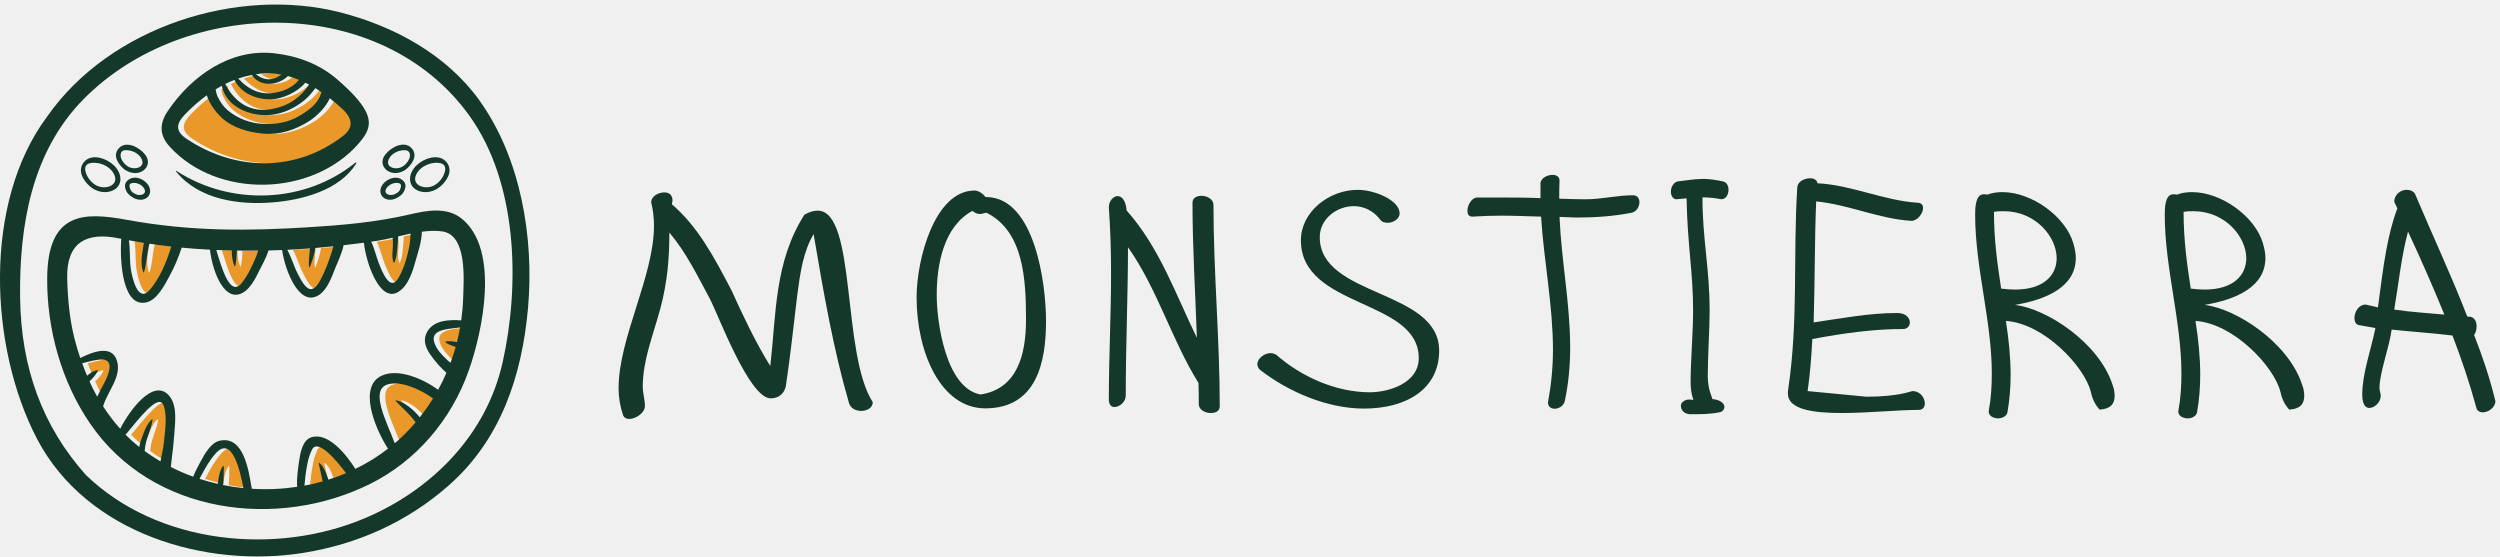
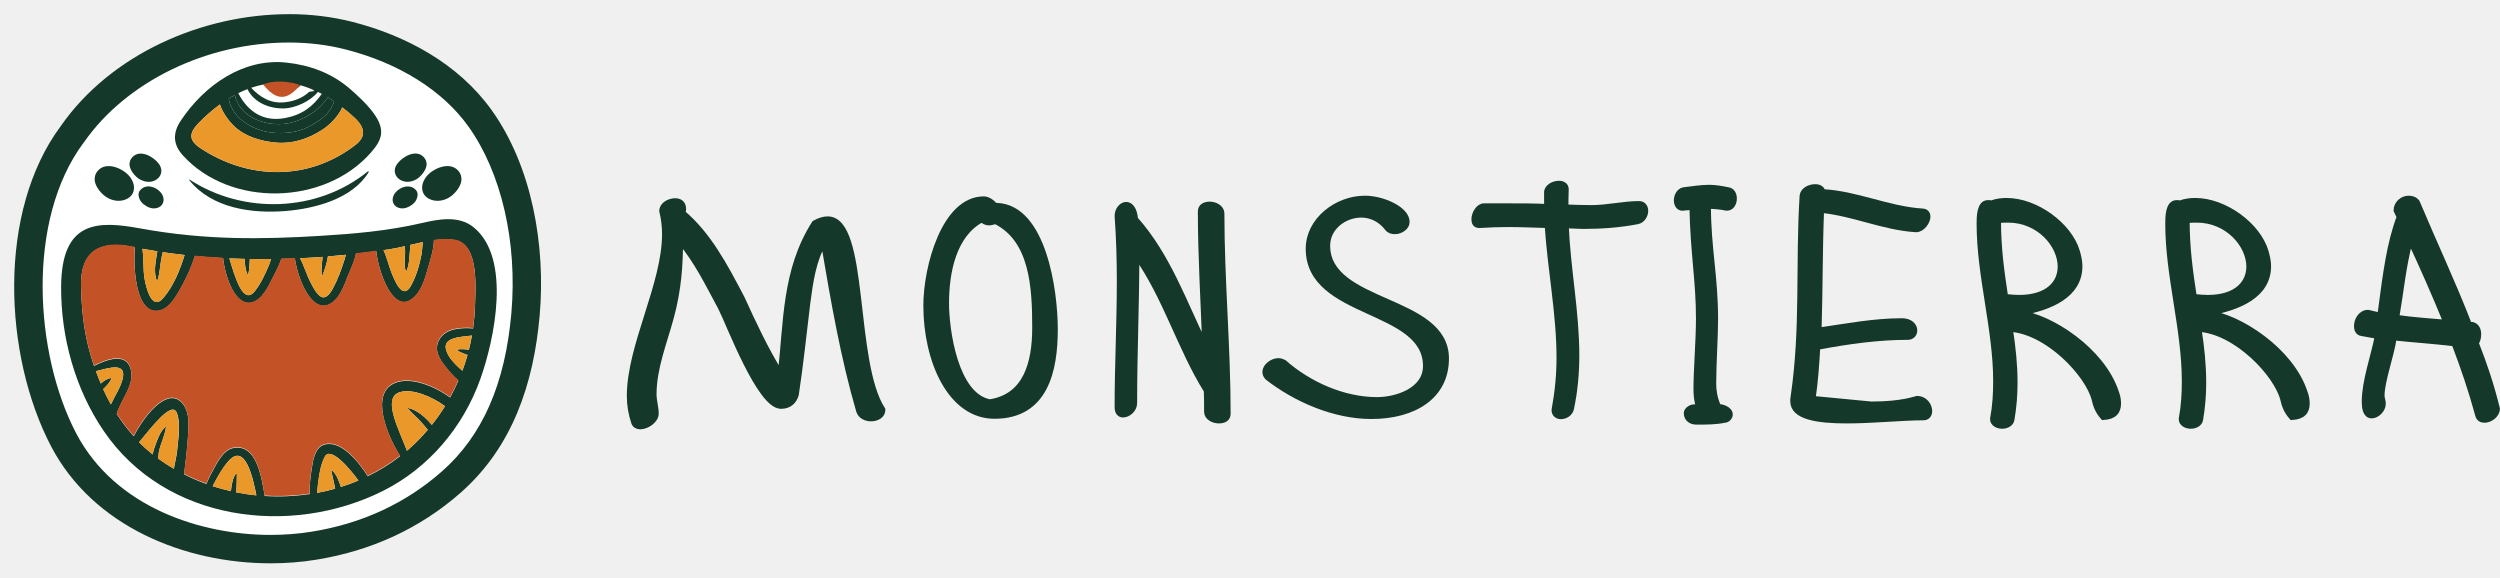
- <svg xmlns="http://www.w3.org/2000/svg" id="Layer_1" data-name="Layer 1" viewBox="0 0 438.66 97.64">
+ <svg xmlns="http://www.w3.org/2000/svg" id="Layer_2" data-name="Layer 2" viewBox="0 0 440.87 101.84">
  <defs>
    <style>
-       .cls-1 {
-         fill: #143829;
+       .cls-1, .cls-2, .cls-3, .cls-4 {
+         stroke-width: 0px;
      }

-       .cls-1, .cls-2 {
-         stroke-width: 0px;
+       .cls-1, .cls-5 {
+         fill: #143829;
      }

      .cls-2 {
        fill: #ea982a;
      }
+ 
+       .cls-3 {
+         fill: #fff;
+       }
+ 
+       .cls-4 {
+         fill: #c45227;
+       }
+ 
+       .cls-5 {
+         stroke: #143829;
+         stroke-miterlimit: 10;
+       }
    </style>
  </defs>
-   <g>
+   <g id="Layer_1-2" data-name="Layer 1">
    <g>
-       <path class="cls-2" d="m51.51,13.34c.66.18,1.3.41,1.93.67-.15.17-.29.35-.45.51-1.16,1.11-2.76,1.66-4.3,1.82-2.45.26-4.34-.89-5.9-2.56.78-.27,1.58-.47,2.41-.63,1.35,2.15,4.58,1.92,6.31.2Z" />
-       <path class="cls-2" d="m48.69,17.42c1.84-.08,4.45-1.18,5.88-2.91.23.11.46.22.68.34-1.54,2.2-3.42,3.68-6.44,4.26-3.9.75-6.63-1.16-8.29-4.38.53-.26,1.07-.5,1.62-.71,1.17,2.4,3.94,3.5,6.54,3.39Z" />
-       <path class="cls-2" d="m48.48,20.16c2.18-.21,4.19-1.16,5.89-2.54.52-.42,1.33-1.25,1.95-2.16.32.2.69.44,1.09.71-.13.39-.27.77-.47,1.14-.76,1.36-2.19,2.3-3.46,3.05-1.94,1.14-4.07,1.49-6.27,1.39-2.26-.1-4.55-.95-6.3-2.44-.74-.63-1.27-1.44-1.7-2.31-.21-.43-.3-.87-.38-1.32.36-.22.72-.43,1.08-.63.8,3.75,5.02,5.44,8.58,5.1Z" />
-       <path class="cls-2" d="m50.38,13.08c-.36.26-.75.49-1.21.65-1.26.44-2.32,0-3.29-.7.29-.04.57-.11.86-.13,1.23-.12,2.45-.05,3.64.18Z" />
-       <path class="cls-2" d="m33.48,20.05c1.19-1.23,2.46-2.35,3.81-3.34.48,1.49,1.61,2.97,2.46,3.79,1.99,1.92,4.81,2.7,7.45,2.94,2.93.26,5.7-.67,8.16-2.27,1.18-.77,2.8-2.3,3.51-3.94.74.57,1.49,1.2,2.19,1.85,2.07,1.94,1.81,3.47.13,4.77-8.22,6.35-18.77,6.22-27.32.58-2.1-1.38-2.06-2.64-.39-4.38Z" />
-       <path class="cls-2" d="m69.88,41.72c.04.45.07.9.05,1.39-.03.95-.26,2.11.15,3.01.01.03.06.03.07,0,.49-.98.52-2.27.61-3.35.03-.36.08-.81.09-1.28.73-.17,1.46-.34,2.19-.5-.08.76-.09,1.55-.21,2.15-.38,1.94-.94,3.91-1.91,5.62-1.47,2.58-2.89-1.13-3.44-2.51-.46-1.15-.77-2.63-1.36-3.84.36-.05.71-.1,1.07-.15.86-.13,1.76-.33,2.68-.54Z" />
-       <path class="cls-2" d="m55.38,43.59c-.08,1.09-.28,2.18-.15,3.27,0,.08.1.09.13.02.38-.99.79-2.18.96-3.36,1.06-.09,2.12-.18,3.17-.29-.09.33-.18.66-.28.97-.56,1.72-1.17,3.43-2.04,5.01-.32.58-.86,1.48-1.59,1.53-1.01.07-1.97-1.98-2.35-2.7-.67-1.28-1.11-2.88-1.83-4.2,1.33-.06,2.66-.14,3.99-.24Z" />
-       <path class="cls-2" d="m46.29,43.99c-.13.39-.25.78-.38,1.09-.66,1.57-1.41,3.2-2.46,4.54-2.09,2.68-3.55-2.6-4.51-5.75.91.04,1.81.07,2.72.09,0,.96.1,1.92.5,2.79.02.05.09.03.1-.01.22-.91.24-1.84.29-2.77,1.25.02,2.49.02,3.74,0Z" />
-       <path class="cls-2" d="m26.15,47.78c.02.05.09.06.1,0,.45-1.36.48-2.89.78-4.3.05-.24.11-.47.17-.71,1.28.19,2.56.35,3.85.5-.84,2.71-2,5.53-3.77,7.59-2.07,2.42-3.09-2.06-3.33-3.62-.23-1.47-.09-3.4-.35-5.07.88.16,1.76.31,2.64.45-.07.4-.13.79-.19,1.16-.22,1.28-.39,2.78.09,4.01Z" />
-       <path class="cls-2" d="m16.69,66.93s.06-.06.09-.09c.52-.49,1.06-1.1,1.36-1.76.02-.04,0-.11-.06-.11-.63.07-1.23.46-1.7.87-.04.03-.08.06-.11.1-.31-.72-.59-1.45-.86-2.19,2.34-.58,5.46-1.63,4.7,1.4-.38,1.55-1.4,2.97-2.06,4.47-.49-.87-.94-1.77-1.36-2.69Z" />
-       <path class="cls-2" d="m23.02,76.28c2.16-2.58,5.78-7.41,6.65-5.16.74,1.91.21,4.77.04,6.75-.07.8-.38,1.97-.57,3.1-.95-.56-1.88-1.16-2.78-1.82.05-.4.08-.79.13-1.07.28-1.51,1.07-2.92,1.26-4.43,0-.07-.08-.09-.13-.05-1.01.9-1.49,2.53-1.95,3.8-.12.33-.19.68-.25,1.04-.09-.07-.19-.14-.28-.22-.75-.61-1.46-1.26-2.14-1.94Z" />
-       <path class="cls-2" d="m40.08,81.83c-.55.78-.74,1.85-.84,2.79-.01.09-.03.19-.05.29-1.08-.25-2.14-.53-3.19-.87.05-.12.11-.24.16-.34.77-1.46,1.55-2.88,2.64-4.11,2.93-3.29,4.31,3.09,4.9,6.07-1.2-.12-2.39-.3-3.57-.54.1-1.08.12-2.19.12-3.24,0-.1-.12-.12-.17-.05Z" />
-       <path class="cls-2" d="m58.37,83.51c-.28-.82-.69-1.72-1.35-2.27-.06-.05-.14,0-.12.07.19.92.44,1.82.61,2.75.02.13.05.27.08.41-1.05.3-2.12.55-3.19.74.08-.61.11-1.24.18-1.77.21-1.54.45-3.24,1.19-4.62,1.02-1.88,4.39,2.1,5.92,4.21-1.01.43-2.04.81-3.09,1.13-.07-.24-.16-.47-.23-.67Z" />
-       <path class="cls-2" d="m81.17,59.99c-.66-.13-1.4-.13-1.94-.07-.1.01-.14.14-.05.2.38.26.83.43,1.25.59.16.06.33.12.5.19-.26.94-.57,1.86-.9,2.77-.21-.17-.42-.34-.6-.52-.9-.85-1.86-1.82-2.25-3.05-.72-2.27,2.28-2.36,4.53-2.63-.15.85-.33,1.69-.54,2.52Z" />
-       <path class="cls-2" d="m70.51,77.57c-.08.07-.17.14-.26.21-1.34-3.64-4.43-9.28-1.3-10.3,2.29-.75,5.87.86,8.02,2.45-.71,1.14-1.49,2.25-2.33,3.3-1.1-1.36-2.62-2.64-4.14-2.98-.07-.02-.11.06-.06.11.66.77,1.47,1.44,2.16,2.19.47.5.9,1.02,1.33,1.55-1.05,1.23-2.19,2.4-3.42,3.48Z" />
-     </g>
-     <g>
-       <path class="cls-1" d="m84.17,17.68c-5.85-8.16-15.12-13.12-24.48-15.51C41.77-2.41,19.27,4.66,8.24,20.5c-11.29,15.16-10.1,40.48-1.75,56.49,8.71,16.68,29.71,22.77,46.78,20.01,9.45-1.52,18.15-5.38,25.45-11.81,9.13-8.03,12.88-19.21,13.94-31.26,1.07-12.25-1.31-26.23-8.5-36.25Zm4.02,45.91c-2.88,12.88-12.59,22.43-24.13,27.32-15.73,6.67-36.45,4.6-49.02-7.6-7.58-8.52-11.33-18.71-11.51-30.94-.18-12.78,2.02-25.76,11.17-35.01C32.57-.69,66.92-1.23,82.39,20.34c8.44,11.77,8.87,29.55,5.8,43.26Z" />
-       <path class="cls-1" d="m62.91,25.2c1.86-2.13,2.73-3.91.41-7.03-1.29-1.73-3.08-3.31-4.15-4.24-3.18-2.75-7.07-4.15-11.14-4.59-7.61-.82-14.44,3.95-18.62,10.19-1.47,2.18-1.44,4.21.33,6.16,8.38,9.26,25.05,8.82,33.18-.5Zm-12.4-11.86c.66.18,1.3.41,1.93.67-.15.17-.29.35-.45.51-1.16,1.11-2.76,1.66-4.3,1.82-2.45.26-4.34-.89-5.9-2.56.78-.27,1.58-.47,2.41-.63,1.35,2.15,4.58,1.92,6.31.2Zm-2.82,4.08c1.84-.08,4.45-1.18,5.88-2.91.23.11.46.22.68.34-1.54,2.2-3.42,3.68-6.44,4.26-3.9.75-6.63-1.16-8.29-4.38.53-.26,1.07-.5,1.62-.71,1.17,2.4,3.94,3.5,6.54,3.39Zm-.21,2.74c2.18-.21,4.19-1.16,5.89-2.54.52-.42,1.33-1.25,1.95-2.16.32.2.69.44,1.09.71-.13.39-.27.77-.47,1.14-.76,1.36-2.19,2.3-3.46,3.05-1.94,1.14-4.07,1.49-6.27,1.39-2.26-.1-4.55-.95-6.3-2.44-.74-.63-1.27-1.44-1.7-2.31-.21-.43-.3-.87-.38-1.32.36-.22.72-.43,1.08-.63.8,3.75,5.02,5.44,8.58,5.1Zm1.9-7.07c-.36.26-.75.49-1.21.65-1.26.44-2.32,0-3.29-.7.29-.04.57-.11.86-.13,1.23-.12,2.45-.05,3.64.18Zm-16.91,6.97c1.19-1.23,2.46-2.35,3.81-3.34.48,1.49,1.61,2.97,2.46,3.79,1.99,1.92,4.81,2.7,7.45,2.94,2.93.26,5.7-.67,8.16-2.27,1.18-.77,2.8-2.3,3.51-3.94.74.57,1.49,1.2,2.19,1.85,2.07,1.94,1.81,3.47.13,4.77-8.22,6.35-18.77,6.22-27.32.58-2.1-1.38-2.06-2.64-.39-4.38Z" />
-       <path class="cls-1" d="m81.02,38.37c-2.66-2.15-6.24-1.42-9.25-.72-5.86,1.36-11.91,1.88-17.9,2.24-9.98.6-20.04.8-31.64-1.32-7.43-1.36-13.87-1.48-13.95,10.23-.06,9,2.5,18.14,7.51,25.49,10.91,16.02,32.94,18.68,49.15,10.62,8.07-4.01,14.24-11.22,17.3-19.87,2.42-6.83,5.53-21.21-1.23-26.68Zm-12.13,3.34c.04.45.07.9.05,1.39-.03.95-.26,2.11.15,3.01.01.03.06.03.07,0,.49-.98.52-2.27.61-3.35.03-.36.08-.81.09-1.28.73-.17,1.46-.34,2.19-.5-.08.76-.09,1.55-.21,2.15-.38,1.94-.93,3.91-1.91,5.62-1.47,2.58-2.89-1.13-3.44-2.51-.46-1.15-.77-2.63-1.36-3.84.36-.05.71-.1,1.07-.15.86-.13,1.76-.33,2.68-.54Zm-14.5,1.87c-.08,1.09-.28,2.18-.15,3.27,0,.08.1.09.13.02.38-.99.79-2.18.96-3.36,1.06-.09,2.12-.18,3.17-.29-.09.33-.18.66-.28.97-.56,1.72-1.17,3.43-2.04,5.01-.32.58-.86,1.48-1.59,1.53-1.01.07-1.97-1.98-2.35-2.7-.67-1.28-1.11-2.88-1.83-4.2,1.33-.06,2.66-.14,3.99-.24Zm-9.09.4c-.13.39-.25.78-.38,1.09-.66,1.57-1.41,3.2-2.46,4.54-2.09,2.68-3.55-2.6-4.51-5.75.91.04,1.81.07,2.72.09,0,.96.1,1.92.5,2.79.02.05.09.03.1-.01.22-.91.24-1.84.29-2.77,1.25.02,2.49.02,3.74,0Zm-20.14,3.79c.02.05.09.06.1,0,.45-1.36.48-2.89.78-4.3.05-.24.11-.47.17-.71,1.28.19,2.56.35,3.85.5-.84,2.71-2,5.53-3.77,7.59-2.07,2.42-3.09-2.06-3.33-3.62-.23-1.47-.09-3.4-.35-5.07.88.16,1.76.31,2.64.45-.07.4-.13.79-.19,1.16-.22,1.28-.39,2.78.09,4.01Zm-9.46,19.15s.06-.06.09-.09c.52-.49,1.06-1.1,1.36-1.76.02-.04,0-.11-.06-.11-.63.07-1.23.46-1.7.87-.04.03-.08.06-.11.1-.31-.72-.59-1.45-.86-2.19,2.34-.58,5.46-1.63,4.7,1.4-.38,1.55-1.4,2.97-2.06,4.47-.49-.87-.94-1.77-1.36-2.69Zm6.34,9.35c2.16-2.58,5.78-7.41,6.65-5.16.74,1.91.21,4.77.04,6.75-.07.8-.38,1.97-.57,3.1-.95-.56-1.88-1.16-2.78-1.82.05-.4.08-.79.13-1.07.28-1.51,1.07-2.92,1.26-4.43,0-.07-.08-.09-.13-.05-1.01.9-1.49,2.53-1.95,3.8-.12.33-.19.68-.25,1.04-.09-.07-.19-.14-.28-.22-.75-.61-1.46-1.26-2.14-1.94Zm17.06,5.55c-.55.78-.74,1.85-.84,2.79-.01.09-.03.19-.05.29-1.08-.25-2.14-.53-3.19-.87.05-.12.11-.24.16-.34.77-1.46,1.55-2.88,2.64-4.11,2.93-3.29,4.31,3.09,4.9,6.07-1.2-.12-2.39-.3-3.57-.54.1-1.08.12-2.19.12-3.24,0-.1-.12-.12-.17-.05Zm18.29,1.69c-.28-.82-.69-1.72-1.35-2.27-.06-.05-.14,0-.12.07.19.92.44,1.82.61,2.75.02.13.05.27.08.41-1.05.3-2.12.55-3.19.74.08-.61.11-1.24.18-1.77.21-1.54.45-3.24,1.19-4.62,1.02-1.88,4.39,2.1,5.92,4.21-1.01.43-2.04.81-3.09,1.13-.07-.24-.16-.47-.23-.67Zm4.97-1.22c-1.65-2.62-4.81-6.52-7.76-5.55-1.51.5-1.9,2.68-2.1,4.05-.19,1.32-.48,3.12-.36,4.63-2.63.39-5.3.51-7.96.34-.55-3.21-1.39-9.31-5.59-8.44-1.58.33-2.68,2.33-3.38,3.64-.36.68-.93,1.68-1.31,2.68-1.34-.48-2.65-1.05-3.92-1.7.04-.39.07-.78.11-1.1.22-1.58.38-3.17.5-4.76.16-2.19.59-5.37-1.24-6.98-2.65-2.33-6.5,2.71-8.26,6.13-1.11-1.23-2.1-2.54-3-3.93.76-2.64,3.3-5.2,2.43-8.01-.87-2.82-4.16-1.61-6.44-.47-.37-1.11-.72-2.23-1-3.37-.88-3.47-1.2-7.07-1.29-10.64-.14-6.29,3.38-8.15,9.05-6.99.14.03.29.05.44.08-.3,4.08.25,12.24,4.49,11.13,1.81-.47,3.08-2.95,3.91-4.47.87-1.59,1.63-3.34,2.2-5.11,1.65.16,3.3.28,4.96.36.36,3.31,2.17,8.62,5.1,7.83,1.78-.48,2.84-2.7,3.6-4.24.38-.77,1.19-2.19,1.57-3.45.8-.02,1.59-.04,2.39-.08.47,3.39,2.94,10.08,6.4,7.93,1.52-.94,2.3-3.15,2.92-4.75.38-.97,1.2-2.62,1.46-4.02,1.2-.14,2.39-.28,3.57-.44.37,3.54,2.79,10.56,6,8.65,1.89-1.13,2.62-3.84,3.18-5.85.28-.99.99-3.12.99-4.73,1.28-.17,2.52-.23,3.69-.04,4.29.73,3.65,8.48,3.56,11.61-.04,1.35-.16,2.68-.34,3.99-1.11-.12-2.31-.04-3.19.13-1.49.3-2.77,1.19-3.13,2.78-.3,1.36.56,2.67,1.32,3.67.6.79,1.49,1.83,2.41,2.61-.44,1.02-.93,2.01-1.46,2.98-2.72-1.98-7.06-3.8-9.91-2.47-4.12,1.92-1.27,9.12,1.11,12.81-1.78,1.38-3.7,2.56-5.72,3.54Zm17.83-22.31c-.66-.13-1.4-.13-1.94-.07-.1.01-.14.14-.05.2.38.26.83.43,1.25.59.16.06.33.12.5.19-.26.94-.57,1.86-.9,2.77-.21-.17-.42-.34-.6-.52-.91-.85-1.86-1.82-2.25-3.05-.72-2.27,2.28-2.36,4.53-2.63-.15.85-.33,1.69-.54,2.52Zm-10.67,17.58c-.08.07-.17.14-.26.21-1.34-3.64-4.43-9.28-1.3-10.3,2.29-.75,5.87.86,8.02,2.45-.71,1.14-1.49,2.25-2.33,3.3-1.1-1.36-2.62-2.64-4.14-2.98-.07-.02-.11.06-.06.11.66.77,1.47,1.44,2.16,2.19.47.5.9,1.02,1.33,1.55-1.05,1.23-2.19,2.4-3.42,3.48Z" />
-       <path class="cls-1" d="m62.35,28.54c-8.9,7.23-21.96,7.6-31.4,1.44-.06-.04-.11.04-.07.09,4.01,5.01,11.12,5.92,17,5.44,5.04-.41,11.72-2.08,14.63-6.84.07-.11-.08-.2-.16-.13Z" />
-       <path class="cls-1" d="m74.16,33.68c.75.12,1.56-.04,2.29-.41,1.19-.61,2.27-2,2.41-3.08.08-.61-.08-1.25-.56-1.8-1.49-1.69-4.47-.41-5.61,1.06-1.39,1.78-.81,3.87,1.47,4.23Zm-.92-3.43c.77-1.17,2.32-1.77,3.63-1.68,1.21.09,1.4.79,1.17,1.61-.28,1-1.03,1.95-1.96,2.4-1.69.81-4.24-.2-2.84-2.33Z" />
-       <path class="cls-1" d="m68.41,35.05c.41.01.87-.12,1.28-.35.84-.47,1.26-.98,1.43-1.79.08-.38.01-.77-.27-1.09-1.01-1.15-2.8-.61-3.65.48-.96,1.23-.34,2.71,1.22,2.75Zm-.57-2.06c.44-.66,1.44-1.06,2.18-.84.32.1.38.34.32.63-.13.63-.33.95-1.09,1.3-.82.38-2.11-.04-1.41-1.09Z" />
-       <path class="cls-1" d="m69.31,30.37c.53,0,1.1-.15,1.6-.44.81-.46,1.78-1.66,1.82-2.58.02-.46-.12-.92-.48-1.32-1.35-1.49-3.72-.14-4.67,1.12-1.17,1.55.04,3.18,1.73,3.21Zm-.95-2.7c.57-.89,1.73-1.36,2.72-1.31,1.08.05.89,1.15.72,1.53-.26.59-.74,1.14-1.32,1.42-1.23.6-3.12-.06-2.11-1.64Z" />
-       <path class="cls-1" d="m16.62,33.27c.72.37,1.54.53,2.29.41,2.28-.36,2.87-2.45,1.47-4.23-1.15-1.46-4.12-2.75-5.61-1.06-.48.55-.64,1.18-.56,1.8.14,1.08,1.22,2.47,2.41,3.08Zm-.42-4.7c1.32-.1,2.86.51,3.63,1.68,1.4,2.13-1.15,3.15-2.84,2.33-.93-.45-1.68-1.4-1.96-2.4-.23-.81-.05-1.52,1.17-1.61Z" />
-       <path class="cls-1" d="m22.23,31.82c-.29.33-.35.72-.27,1.09.17.81.59,1.31,1.43,1.79.41.23.87.36,1.28.35,1.56-.04,2.17-1.51,1.22-2.75-.85-1.09-2.64-1.64-3.65-.48Zm1.6,2.26c-.76-.35-.96-.67-1.09-1.3-.06-.29,0-.54.32-.63.74-.22,1.74.17,2.18.84.7,1.06-.59,1.47-1.41,1.09Z" />
-       <path class="cls-1" d="m22.16,29.93c.5.29,1.07.44,1.6.44,1.69-.03,2.9-1.66,1.73-3.21-.95-1.26-3.32-2.61-4.67-1.12-.36.39-.5.86-.48,1.32.04.92,1,2.12,1.82,2.58Zm-.16-3.58c.99-.04,2.15.42,2.72,1.31,1.01,1.58-.89,2.25-2.11,1.64-.58-.29-1.06-.84-1.32-1.42-.17-.39-.36-1.49.72-1.53Z" />
+       <g>
+         <g>
+           <path class="cls-3" d="m47.71,96.84c-12.77,0-29.06-5.07-36.49-19.31-7.81-14.96-9.37-39.19,1.54-53.84C20.68,12.31,35.64,5,50.92,5c3.7,0,7.29.44,10.65,1.3,9.98,2.56,18.18,7.72,23.07,14.54,6.17,8.61,9.18,21.53,8.04,34.57-1.15,13.18-5.43,22.86-13.1,29.6-6.75,5.94-14.9,9.72-24.2,11.22-2.49.4-5.07.6-7.68.6h0Z" />
+           <path class="cls-1" d="m50.92,7.5c3.49,0,6.87.41,10.03,1.22,9.41,2.41,17.11,7.23,21.65,13.58,5.83,8.14,8.67,20.44,7.58,32.9-1.09,12.5-5.1,21.65-12.26,27.94-6.39,5.63-14.11,9.2-22.95,10.62-2.36.38-4.81.57-7.28.57-12.04,0-27.36-4.72-34.28-17.96-7.29-13.97-8.86-37.51,1.32-51.19l.05-.06.05-.06C22.27,14.39,36.43,7.5,50.92,7.5m0-5c-15.26,0-31.37,7.06-40.18,19.7C-.55,37.36.64,62.68,9,78.69c7.38,14.12,23.56,20.65,38.71,20.65,2.75,0,5.46-.21,8.07-.64,9.45-1.52,18.15-5.38,25.45-11.81,9.13-8.03,12.88-19.21,13.94-31.26,1.07-12.25-1.31-26.23-8.5-36.25-5.85-8.16-15.12-13.12-24.48-15.51-3.62-.93-7.42-1.38-11.27-1.38h0Z" />
+         </g>
+         <path class="cls-1" d="m65.41,26.9c1.86-2.13,2.73-3.91.41-7.03-1.29-1.73-3.08-3.31-4.15-4.24-3.18-2.75-7.07-4.15-11.14-4.59-7.61-.82-14.44,3.95-18.62,10.19-1.47,2.18-1.44,4.21.33,6.16,8.38,9.26,25.05,8.82,33.18-.5Zm-12.4-11.86c.66.18,1.3.41,1.93.67,1.13.5-.29.35-.45.51-1.16,1.11-2.76,1.66-4.3,1.82-2.45.26-4.34-.89-5.9-2.56.78-.27,1.58-.47,2.41-.63,1.35,2.15,4.58,1.92,6.31.2Zm-2.82,4.08c1.84-.08,4.45-1.18,5.88-2.91.23.11.46.22.68.34-1.54,2.2-3.42,3.68-6.44,4.26-3.9.75-6.63-1.16-8.29-4.38.53-.26,1.07-.5,1.62-.71,1.17,2.4,3.94,3.5,6.54,3.39Zm-.21,2.74c2.18-.21,4.19-1.16,5.89-2.54.52-.42,1.33-1.25,1.95-2.16.32.2.69.44,1.09.71-.13.39-.27.77-.47,1.14-.76,1.36-2.19,2.3-3.46,3.05-1.94,1.14-4.07,1.49-6.27,1.39-2.26-.1-4.55-.95-6.3-2.44-.74-.63-1.27-1.44-1.7-2.31-.21-.43-.3-.87-.38-1.32.36-.22.72-.43,1.08-.63.8,3.75,5.02,5.44,8.58,5.1Zm1.9-7.07c-.36.26-.75.49-1.21.65-1.26.44-2.32,0-3.29-.7.29-.04.57-.11.86-.13,1.23-.12,2.45-.05,3.64.18Zm-16.91,6.97c1.19-1.23,2.46-2.35,3.81-3.34.48,1.49,1.61,2.97,2.46,3.79,1.99,1.92,4.81,2.7,7.45,2.94,2.93.26,5.7-.67,8.16-2.27,1.18-.77,2.8-2.3,3.51-3.94.74.57,1.49,1.2,2.19,1.85,2.07,1.94,1.81,3.47.13,4.77-8.22,6.35-18.77,6.22-27.32.58-2.1-1.38-2.06-2.64-.39-4.38Z" />
+         <path class="cls-1" d="m83.52,40.08c-2.66-2.15-6.24-1.42-9.25-.72-5.86,1.36-11.91,1.88-17.9,2.24-9.98.6-20.04.8-31.64-1.32-7.43-1.36-13.87-1.48-13.95,10.23-.06,9,2.5,18.14,7.51,25.49,10.91,16.02,32.94,18.68,49.15,10.62,8.07-4.01,14.24-11.22,17.3-19.87,2.42-6.83,5.53-21.21-1.23-26.68Zm-12.13,3.34c.04.45.07.9.05,1.39-.03.95-.26,2.11.15,3.01.01.03.06.03.07,0,.49-.98.52-2.27.61-3.35.03-.36.08-.81.09-1.28.73-.17,1.46-.34,2.19-.5-.08.76-.09,1.55-.21,2.15-.38,1.94-.93,3.91-1.91,5.62-1.47,2.58-2.89-1.13-3.44-2.51-.46-1.15-.77-2.63-1.36-3.84.36-.05.71-.1,1.07-.15.86-.13,1.76-.33,2.68-.54Zm-14.5,1.87c-.08,1.09-.28,2.18-.15,3.27,0,.08.1.09.13.02.38-.99.79-2.18.96-3.36,1.06-.09,2.12-.18,3.17-.29-.09.33-.18.66-.28.97-.56,1.72-1.17,3.43-2.04,5.01-.32.58-.86,1.48-1.59,1.53-1.01.07-1.97-1.98-2.35-2.7-.67-1.28-1.11-2.88-1.83-4.2,1.33-.06,2.66-.14,3.99-.24Zm-9.09.4c-.13.39-.25.78-.38,1.09-.66,1.57-1.41,3.2-2.46,4.54-2.09,2.68-3.55-2.6-4.51-5.75.91.04,1.81.07,2.72.09,0,.96.1,1.92.5,2.79.02.05.09.03.1-.01.22-.91.24-1.84.29-2.77,1.25.02,2.49.02,3.74,0Zm-20.14,3.79c.02.05.09.06.1,0,.45-1.36.48-2.89.78-4.3.05-.24.11-.47.17-.71,1.28.19,2.56.35,3.85.5-.84,2.71-2,5.53-3.77,7.59-2.07,2.42-3.09-2.06-3.33-3.62-.23-1.47-.09-3.4-.35-5.07.88.16,1.76.31,2.64.45-.07.4-.13.79-.19,1.16-.22,1.28-.39,2.78.09,4.01Zm-9.46,19.15s.06-.06.09-.09c.52-.49,1.06-1.1,1.36-1.76.02-.04,0-.11-.06-.11-.63.07-1.23.46-1.7.87-.04.03-.08.06-.11.1-.31-.72-.59-1.45-.86-2.19,2.34-.58,5.46-1.63,4.7,1.4-.38,1.55-1.4,2.97-2.06,4.47-.49-.87-.94-1.77-1.36-2.69Zm6.34,9.35c2.16-2.58,5.78-7.41,6.65-5.16.74,1.91.21,4.77.04,6.75-.07.8-.38,1.97-.57,3.1-.95-.56-1.88-1.16-2.78-1.82.05-.4.08-.79.13-1.07.28-1.51,1.07-2.92,1.26-4.43,0-.07-.08-.09-.13-.05-1.01.9-1.49,2.53-1.95,3.8-.12.33-.19.68-.25,1.04-.09-.07-.19-.14-.28-.22-.75-.61-1.46-1.26-2.14-1.94Zm17.06,5.55c-.55.78-.74,1.85-.84,2.79-.01.09-.03.19-.05.29-1.08-.25-2.14-.53-3.19-.87.05-.12.11-.24.16-.34.77-1.46,1.55-2.88,2.64-4.11,2.93-3.29,4.31,3.09,4.9,6.07-1.2-.12-2.39-.3-3.57-.54.1-1.08.12-2.19.12-3.24,0-.1-.12-.12-.17-.05Zm18.29,1.69c-.28-.82-.69-1.72-1.35-2.27-.06-.05-.14,0-.12.07.19.92.44,1.82.61,2.75.02.13.05.27.08.41-1.05.3-2.12.55-3.19.74.08-.61.11-1.24.18-1.77.21-1.54.45-3.24,1.19-4.62,1.02-1.88,4.39,2.1,5.92,4.21-1.01.43-2.04.81-3.09,1.13-.07-.24-.16-.47-.23-.67Zm4.97-1.22c-1.65-2.62-4.81-6.52-7.76-5.55-1.51.5-1.9,2.68-2.1,4.05-.19,1.32-.48,3.12-.36,4.63-2.63.39-5.3.51-7.96.34-.55-3.21-1.39-9.31-5.59-8.44-1.58.33-2.68,2.33-3.38,3.64-.36.68-.93,1.68-1.31,2.68-1.34-.48-2.65-1.05-3.92-1.7.04-.39.07-.78.11-1.1.22-1.58.38-3.17.5-4.76.16-2.19.59-5.37-1.24-6.98-2.65-2.33-6.5,2.71-8.26,6.13-1.11-1.23-2.1-2.54-3-3.93.76-2.64,3.3-5.2,2.43-8.01-.87-2.82-4.16-1.61-6.44-.47-.37-1.11-.72-2.23-1-3.37-.88-3.47-1.2-7.07-1.29-10.64-.14-6.29,3.38-8.15,9.05-6.99.14.03.29.05.44.08-.3,4.08.25,12.24,4.49,11.13,1.81-.47,3.08-2.95,3.91-4.47.87-1.59,1.63-3.34,2.2-5.11,1.65.16,3.3.28,4.96.36.36,3.31,2.17,8.62,5.1,7.83,1.78-.48,2.84-2.7,3.6-4.24.38-.77,1.19-2.19,1.57-3.45.8-.02,1.59-.04,2.39-.08.47,3.39,2.94,10.08,6.4,7.93,1.52-.94,2.3-3.15,2.92-4.75.38-.97,1.2-2.62,1.46-4.02,1.2-.14,2.39-.28,3.57-.44.37,3.54,2.79,10.56,6,8.65,1.89-1.13,2.62-3.84,3.18-5.85.28-.99.99-3.12.99-4.73,1.28-.17,2.52-.23,3.69-.04,4.29.73,3.65,8.48,3.56,11.61-.04,1.35-.16,2.68-.34,3.99-1.11-.12-2.31-.04-3.19.13-1.49.3-2.77,1.19-3.13,2.78-.3,1.36.56,2.67,1.32,3.67.6.79,1.49,1.83,2.41,2.61-.44,1.02-.93,2.01-1.46,2.98-2.72-1.98-7.06-3.8-9.91-2.47-4.12,1.92-1.27,9.12,1.11,12.81-1.78,1.38-3.7,2.56-5.72,3.54Zm17.83-22.31c-.66-.13-1.4-.13-1.94-.07-.1.01-.14.14-.05.2.38.26.83.43,1.25.59.16.06.33.12.5.19-.26.94-.57,1.86-.9,2.77-.21-.17-.42-.34-.6-.52-.91-.85-1.86-1.82-2.25-3.05-.72-2.27,2.28-2.36,4.53-2.63-.15.85-.33,1.69-.54,2.52Zm-10.67,17.58c-.08.07-.17.14-.26.21-1.34-3.64-4.43-9.28-1.3-10.3,2.29-.75,5.87.86,8.02,2.45-.71,1.14-1.49,2.25-2.33,3.3-1.1-1.36-2.62-2.64-4.14-2.98-.07-.02-.11.06-.06.11.66.77,1.47,1.44,2.16,2.19.47.5.9,1.02,1.33,1.55-1.05,1.23-2.19,2.4-3.42,3.48Z" />
+         <g>
+           <g>
+             <path class="cls-1" d="m49.98,21.86c2.18-.21,4.19-1.16,5.89-2.54.52-.42,1.33-1.25,1.95-2.16.32.2.69.44,1.09.71-.13.39-.27.77-.47,1.14-.76,1.36-2.19,2.3-3.46,3.05-1.94,1.14-4.07,1.49-6.27,1.39-2.26-.1-4.55-.95-6.3-2.44-.74-.63-1.27-1.44-1.7-2.31-.21-.43-.3-.87-.38-1.32.36-.22.72-.43,1.08-.63.8,3.75,5.02,5.44,8.58,5.1Z" />
+             <path class="cls-2" d="m34.98,21.75c1.19-1.23,2.46-2.35,3.81-3.34.48,1.49,1.61,2.97,2.46,3.79,1.99,1.92,4.81,2.7,7.45,2.94,2.93.26,5.7-.67,8.16-2.27,1.18-.77,2.8-2.3,3.51-3.94.74.57,1.49,1.2,2.19,1.85,2.07,1.94,1.81,3.47.13,4.77-8.22,6.35-18.77,6.22-27.32.58-2.1-1.38-2.06-2.64-.39-4.38Z" />
+             <path class="cls-2" d="m71.38,43.42c.04.45.07.9.05,1.39-.03.95-.26,2.11.15,3.01.01.03.06.03.07,0,.49-.98.52-2.27.61-3.35.03-.36.08-.81.09-1.28.73-.17,1.46-.34,2.19-.5-.08.76-.09,1.55-.21,2.15-.38,1.94-.94,3.91-1.91,5.62-1.47,2.58-2.89-1.13-3.44-2.51-.46-1.15-.77-2.63-1.36-3.84.36-.05.71-.1,1.07-.15.86-.13,1.76-.33,2.68-.54Z" />
+             <path class="cls-2" d="m56.88,45.29c-.08,1.09-.28,2.18-.15,3.27,0,.08.1.09.13.02.38-.99.79-2.18.96-3.36,1.06-.09,2.12-.18,3.17-.29-.09.33-.18.66-.28.97-.56,1.72-1.17,3.43-2.04,5.01-.32.58-.86,1.48-1.59,1.53-1.01.07-1.97-1.98-2.35-2.7-.67-1.28-1.11-2.88-1.83-4.2,1.33-.06,2.66-.14,3.99-.24Z" />
+             <path class="cls-2" d="m47.79,45.69c-.13.39-.25.78-.38,1.09-.66,1.57-1.41,3.2-2.46,4.54-2.09,2.68-3.55-2.6-4.51-5.75.91.04,1.81.07,2.72.09,0,.96.1,1.92.5,2.79.02.05.09.03.1-.01.22-.91.24-1.84.29-2.77,1.25.02,2.49.02,3.74,0Z" />
+             <path class="cls-2" d="m27.65,49.48c.02.05.09.06.1,0,.45-1.36.48-2.89.78-4.3.05-.24.11-.47.17-.71,1.28.19,2.56.35,3.85.5-.84,2.71-2,5.53-3.77,7.59-2.07,2.42-3.09-2.06-3.33-3.62-.23-1.47-.09-3.4-.35-5.07.88.16,1.76.31,2.64.45-.07.4-.13.79-.19,1.16-.22,1.28-.39,2.78.09,4.01Z" />
+             <path class="cls-2" d="m18.19,68.63s.06-.06.09-.09c.52-.49,1.06-1.1,1.36-1.76.02-.04,0-.11-.06-.11-.63.07-1.23.46-1.7.87-.04.03-.08.06-.11.1-.31-.72-.59-1.45-.86-2.19,2.34-.58,5.46-1.63,4.7,1.4-.38,1.55-1.4,2.97-2.06,4.47-.49-.87-.94-1.77-1.36-2.69Z" />
+             <path class="cls-2" d="m24.52,77.98c2.16-2.58,5.78-7.41,6.65-5.16.74,1.91.21,4.77.04,6.75-.07.8-.38,1.97-.57,3.1-.95-.56-1.88-1.16-2.78-1.82.05-.4.08-.79.13-1.07.28-1.51,1.07-2.92,1.26-4.43,0-.07-.08-.09-.13-.05-1.01.9-1.49,2.53-1.95,3.8-.12.33-.19.68-.25,1.04-.09-.07-.19-.14-.28-.22-.75-.61-1.46-1.26-2.14-1.94Z" />
+             <path class="cls-2" d="m41.58,83.53c-.55.78-.74,1.85-.84,2.79-.01.09-.03.19-.05.29-1.08-.25-2.14-.53-3.19-.87.05-.12.11-.24.16-.34.77-1.46,1.55-2.88,2.64-4.11,2.93-3.29,4.31,3.09,4.9,6.07-1.2-.12-2.39-.3-3.57-.54.1-1.08.12-2.19.12-3.24,0-.1-.12-.12-.17-.05Z" />
+             <path class="cls-2" d="m59.87,85.21c-.28-.82-.69-1.72-1.35-2.27-.06-.05-.14,0-.12.07.19.92.44,1.82.61,2.75.02.13.05.27.08.41-1.05.3-2.12.55-3.19.74.08-.61.11-1.24.18-1.77.21-1.54.45-3.24,1.19-4.62,1.02-1.88,4.39,2.1,5.92,4.21-1.01.43-2.04.81-3.09,1.13-.07-.24-.16-.47-.23-.67Z" />
+             <path class="cls-2" d="m82.67,61.69c-.66-.13-1.4-.13-1.94-.07-.1.01-.14.14-.05.2.38.26.83.43,1.25.59.16.06.33.12.5.19-.26.94-.57,1.86-.9,2.77-.21-.17-.42-.34-.6-.52-.9-.85-1.86-1.82-2.25-3.05-.72-2.27,2.28-2.36,4.53-2.63-.15.85-.33,1.69-.54,2.52Z" />
+             <path class="cls-2" d="m72.01,79.27c-.08.07-.17.14-.26.21-1.34-3.64-4.43-9.28-1.3-10.3,2.29-.75,5.87.86,8.02,2.45-.71,1.14-1.49,2.25-2.33,3.3-1.1-1.36-2.62-2.64-4.14-2.98-.07-.02-.11.06-.06.11.66.77,1.47,1.44,2.16,2.19.47.5.9,1.02,1.33,1.55-1.05,1.23-2.19,2.4-3.42,3.48Z" />
+           </g>
+           <g>
+             <path class="cls-1" d="m64.85,30.24c-8.9,7.23-21.96,7.6-31.4,1.44-.06-.04-.11.04-.07.09,4.01,5.01,11.12,5.92,17,5.44,5.04-.41,11.72-2.08,14.63-6.84.07-.11-.08-.2-.16-.13Z" />
+             <path class="cls-1" d="m76.66,35.38c.75.12,1.56-.04,2.29-.41,1.19-.61,2.27-2,2.41-3.08.08-.61-.08-1.25-.56-1.8-1.49-1.69-4.47-.41-5.61,1.06-1.39,1.78-.81,3.87,1.47,4.23Z" />
+             <path class="cls-1" d="m70.91,36.75c.41.01.87-.12,1.28-.35.84-.47,1.26-.98,1.43-1.79.08-.38.01-.77-.27-1.09-1.01-1.15-2.8-.61-3.65.48-.96,1.23-.34,2.71,1.22,2.75Z" />
+             <path class="cls-1" d="m71.81,32.07c.53,0,1.1-.15,1.6-.44.81-.46,1.78-1.66,1.82-2.58.02-.46-.12-.92-.48-1.32-1.35-1.49-3.72-.14-4.67,1.12-1.17,1.55.04,3.18,1.73,3.21Z" />
+             <path class="cls-1" d="m19.12,34.97c.72.37,1.54.53,2.29.41,2.28-.36,2.87-2.45,1.47-4.23-1.15-1.46-4.12-2.75-5.61-1.06-.48.55-.64,1.18-.56,1.8.14,1.08,1.22,2.47,2.41,3.08Z" />
+             <path class="cls-1" d="m24.73,33.52c-.29.33-.35.72-.27,1.09.17.81.59,1.31,1.43,1.79.41.23.87.36,1.28.35,1.56-.04,2.18-1.51,1.22-2.75-.85-1.09-2.65-1.64-3.65-.48Z" />
+             <path class="cls-1" d="m24.66,31.63c.5.29,1.07.44,1.6.44,1.69-.03,2.9-1.66,1.73-3.21-.95-1.26-3.32-2.61-4.67-1.12-.36.39-.5.86-.48,1.32.04.92,1,2.12,1.82,2.58Z" />
+           </g>
+         </g>
+         <g>
+           <path class="cls-5" d="m137.71,71.59c-3.74,0-9.13-14.52-10.61-17.38-2.25-4.18-4.23-8.25-7.15-11.71,0,4.12-.28,8.52-1.59,13.36-1.21,4.51-3.08,9.02-3.08,13.69,0,1.1.38,2.25.38,3.41s-1.59,2.25-2.75,2.25c-.5,0-.94-.22-1.1-.71-.49-1.48-.77-3.02-.77-4.67,0-8.85,6.21-19.63,6.21-28.54,0-1.38-.17-2.8-.49-4.07,0-1.1,1.26-1.76,2.31-1.76.77,0,1.43.38,1.43,1.43l-.11.66c4.51,3.85,7.31,9.07,10.45,15.07,1.92,4.23,4.18,9.07,6.82,13.31,1.04-9.07.71-18.31,5.99-26.56.88-.5,1.65-.71,2.31-.71,6.87,0,4.18,25.13,9.68,33.6,0,.99-.99,1.54-2.03,1.54-.93,0-1.87-.44-2.14-1.38-2.7-9.29-4.4-18.97-6.21-29.64-1.81,3.02-2.36,6.82-2.86,10.61-.66,5.39-1.21,10.78-2.03,16.17-.33,1.21-1.21,2.04-2.64,2.04Z" />
+           <path class="cls-5" d="m173.51,35.13c.66,0,1.48.55,1.92,1.15h.38c8.19.33,10.23,14.96,10.23,21.78,0,7.2-1.65,15.29-10.67,15.29-7.75,0-12.04-9.73-12.04-19.47,0-6.71,3.19-18.75,10.17-18.75Zm.88,4.12c-.44,0-.88-.22-1.26-.55-5,2.69-6.27,9.29-6.27,14.79,0,4.73,1.59,16.33,7.7,17.43,6.38-.99,7.97-6.87,7.97-13.14,0-7.15-.44-15.51-6.93-18.75-.33,0-.71.22-1.21.22Z" />
+           <path class="cls-5" d="m213.33,36.06c.99,0,2.09.6,2.09,1.59,0,11.77,1.1,23.54,1.1,35.31,0,.88-.71,1.21-1.59,1.21-.99,0-2.09-.6-2.09-1.54,0-1.21,0-2.47-.05-3.74-4.67-7.48-7.2-16.5-12.37-23.81,0,8.47-.39,16.99-.39,26.01,0,1.15-1.1,2.03-1.98,2.03-.55,0-.99-.38-.99-1.32,0-7.37.39-14.68.39-22.22,0-3.79-.11-7.64-.39-11.49,0-1.1.77-1.98,1.54-1.98.71,0,1.43.71,1.59,2.53,5.77,6.49,8.58,14.68,12.32,22.33-.27-7.86-.77-15.78-.77-23.7,0-.83.71-1.21,1.59-1.21Z" />
+           <path class="cls-5" d="m248.09,39.14c0,.88-1.04,1.65-2.09,1.65-.5,0-.99-.11-1.32-.55-1.21-1.59-2.92-2.37-4.62-2.37-3.02,0-5.99,2.25-5.99,5.44,0,10.56,20.95,9.13,20.95,19.91,0,6.65-5.61,10.17-13.2,10.17-6.49,0-13.31-2.97-18.26-6.82-.33-.33-.44-.66-.44-.99,0-.94,1.21-1.92,2.31-1.92.38,0,.66.11.99.27,4.29,3.79,10.39,6.6,16.44,6.6,3.3,0,8.58-1.59,8.58-5.99,0-10.45-20.68-8.69-20.68-20.68,0-5,4.95-8.85,9.95-8.85,3.08,0,7.37,1.87,7.37,4.12Z" />
+           <path class="cls-5" d="m272.79,33.97c0-.99,1.16-1.59,2.14-1.59.66,0,1.21.33,1.21.99-.05,1.1-.05,2.14-.05,3.19,1.48.05,3.08.11,4.56.11,2.86,0,5.61-.71,8.41-.71.71,0,1.1.55,1.1,1.21,0,.77-.5,1.71-1.43,1.87-3.08.6-6.27.83-9.46.83-1.04,0-2.14-.11-3.13-.11.33,7.7,1.87,15.29,1.87,22.93,0,3.08-.28,6.27-.94,9.35-.16.83-.99,1.38-1.81,1.38-.6,0-1.15-.38-1.15-1.1.6-3.25.88-6.27.88-9.24,0-7.75-1.59-15.56-2.09-23.37-2.31-.06-4.56-.17-6.93-.17-1.59,0-3.24.05-5.11.17-.66,0-.88-.44-.88-1.04,0-.99.77-2.31,1.71-2.31h4.29c2.15,0,4.4,0,6.82.11v-2.47Z" />
+           <path class="cls-5" d="m297.43,72.85c0-.55.77-1.04,1.32-1.04.27,0,.55,0,.88.05-.38-1.04-.49-2.14-.49-3.24,0-3.46.44-8.63.44-12.43,0-6.71-.99-11.44-1.15-19.69l-1.76.16c-.61,0-.99-.6-.99-1.32,0-.77.44-1.65,1.21-1.81,1.48-.17,3.02-.44,4.56-.44,1.1,0,2.25.22,3.35.44.66.11.99.77.99,1.48,0,.83-.44,1.65-1.27,1.65-1.1-.22-2.2-.33-3.3-.33,0,7.37,1.26,12.43,1.26,19.91,0,3.13-.33,8.03-.33,11.38,0,1.26.17,2.42.83,4.12.71,0,2.09.44,2.09,1.37,0,.44-.44.94-.93.94-1.59.33-3.13.33-5,.33-.88,0-1.71-.5-1.71-1.54Z" />
+           <path class="cls-5" d="m320.14,32.98c.66,0,1.21.33,1.26.88,5.88.27,11.55,3.02,17.54,3.41.71,0,.99.44.99.93,0,.88-.93,2.25-2.04,2.25-5.66-.33-11.05-2.86-16.72-3.41-.28,7.04-.22,14.08-.44,21.23,4.89-.71,9.73-1.65,14.68-1.65,1.49,0,2.2.88,2.2,1.65,0,.61-.44,1.16-1.16,1.16-5.17,0-10.39.71-15.95,1.76-.17,3.08-.38,6.1-.83,9.13l10.34.99c5.61,0,7.86-.99,8.03-.99,1.43,0,2.2,1.21,2.2,2.2,0,.6-.38,1.1-1.04,1.1-3.63,0-8.96.55-13.53.55-5.17,0-9.46-.66-9.46-3.41,0-.28,0-.5.06-.77,1.81-12.32.82-23.21,1.59-35.47.11-.99,1.26-1.54,2.25-1.54Z" />
+           <path class="cls-5" d="m350.56,35.79c.22,0,.38,0,.66.06.83-.33,1.76-.44,2.64-.44,5.17,0,11.05,4.29,12.43,8.96.28.99.44,1.82.44,2.58,0,5.06-5.11,7.31-10.67,8.25,5.55.66,14.68,6.6,17.1,13.97.28.71.38,1.38.38,1.98,0,1.43-.71,2.31-2.64,2.42-.93-1.04-1.32-2.09-1.54-3.13-1.1-4.4-8.19-11.99-14.9-12.43.5,3.19.83,6.32.83,9.46,0,2.2-.17,4.34-.55,6.54-.11.72-.93,1.1-1.65,1.1-.83,0-1.65-.44-1.65-1.21.44-2.37.55-4.56.55-6.71,0-9.13-2.92-18.59-2.92-27.72,0-1.15,0-3.68,1.49-3.68Zm3.08,16.55c.83.11,1.71.17,2.42.17,5.11,0,7.31-2.58,7.31-5.5,0-3.79-3.74-8.25-9.24-8.25-.55,0-1.16,0-1.76.11,0,4.95.6,9.18,1.26,13.47Z" />
+           <path class="cls-5" d="m383.83,35.79c.22,0,.38,0,.66.06.83-.33,1.76-.44,2.64-.44,5.17,0,11.05,4.29,12.43,8.96.28.99.44,1.82.44,2.58,0,5.06-5.12,7.31-10.67,8.25,5.55.66,14.68,6.6,17.1,13.97.28.71.38,1.38.38,1.98,0,1.43-.71,2.31-2.64,2.42-.93-1.04-1.32-2.09-1.54-3.13-1.1-4.4-8.19-11.99-14.9-12.43.5,3.19.83,6.32.83,9.46,0,2.2-.17,4.34-.55,6.54-.11.72-.93,1.1-1.65,1.1-.83,0-1.65-.44-1.65-1.21.44-2.37.55-4.56.55-6.71,0-9.13-2.92-18.59-2.92-27.72,0-1.15,0-3.68,1.49-3.68Zm3.08,16.55c.83.11,1.71.17,2.42.17,5.11,0,7.31-2.58,7.31-5.5,0-3.79-3.74-8.25-9.24-8.25-.55,0-1.16,0-1.76.11,0,4.95.6,9.18,1.26,13.47Z" />
+           <path class="cls-5" d="m416.5,58.77c-.66-.11-.88-.66-.88-1.26,0-1.04.71-2.37,1.98-2.37l2.14.5.11-.83c.88-6.65,1.54-11.88,3.3-16.55l-.55-1.16c0-1.21,1.1-2.09,2.14-2.09.61,0,1.1.17,1.49.66,3.02,7.2,6.38,14.3,9.18,21.56.22.05.44.05.6.05.77.22,1.04.94,1.04,1.65,0,.55-.11,1.15-.44,1.54,1.48,3.74,2.75,7.53,3.74,11.6,0,1.1-1.21,1.98-2.2,1.98-.55,0-.99-.22-1.15-.83-1.16-4.29-2.58-8.47-4.18-12.65-3.57-.44-7.15-.66-10.67-1.04-.38,2.97-2.14,7.64-2.14,10.23,0,.5.22.88.22,1.43,0,1.1-1.1,2.09-1.98,2.09-1.1,0-1.26-1.43-1.26-2.42,0-3.58,1.54-7.81,2.31-11.6l-2.8-.5Zm6.1-2.75c2.91.44,5.88.61,8.8.88-2.04-5-4.18-9.84-6.38-14.57-1.21,4.51-1.65,9.24-2.42,13.69Z" />
+         </g>
+       </g>
+       <path class="cls-4" d="m52.9,14.99c-.52.67-1.08,1.24-1.75,1.65-1.82,1.11-3.37-.01-4.77-1.77.42-.11.82-.27,1.24-.34,1.79-.31,3.55-.12,5.28.46Z" />
+       <path class="cls-4" d="m64.85,83.92c-1.65-2.62-4.81-6.52-7.76-5.55-1.51.5-1.9,2.68-2.1,4.05-.19,1.32-.48,3.12-.36,4.63-2.63.39-5.3.51-7.96.34-.55-3.21-1.39-9.31-5.59-8.44-1.58.33-2.68,2.33-3.38,3.64-.36.68-.93,1.68-1.31,2.68-1.34-.48-2.65-1.05-3.92-1.7.04-.39.07-.78.11-1.1.22-1.58.38-3.17.5-4.76.16-2.19.59-5.37-1.24-6.98-2.65-2.33-6.5,2.71-8.26,6.13-1.11-1.23-2.1-2.54-3-3.93.76-2.64,3.3-5.2,2.43-8.01-.87-2.82-4.16-1.61-6.44-.47-.37-1.11-.72-2.23-1-3.37-.88-3.47-1.2-7.07-1.29-10.64-.14-6.29,3.38-8.15,9.05-6.99.14.03.29.05.44.08-.3,4.08.25,12.24,4.49,11.13,1.81-.47,3.08-2.95,3.91-4.47.87-1.59,1.63-3.34,2.2-5.11,1.65.16,3.3.28,4.96.36.36,3.31,2.17,8.62,5.1,7.83,1.78-.48,2.84-2.7,3.6-4.24.38-.77,1.19-2.19,1.57-3.45.8-.02,1.59-.04,2.39-.08.47,3.39,2.94,10.08,6.4,7.93,1.52-.94,2.3-3.15,2.92-4.75.38-.97,1.2-2.62,1.46-4.02,1.2-.14,2.39-.28,3.57-.44.37,3.54,2.79,10.56,6,8.65,1.89-1.13,2.62-3.84,3.18-5.85.28-.99.99-3.12.99-4.73,1.28-.17,2.52-.23,3.69-.04,4.29.73,3.65,8.48,3.56,11.61-.04,1.35-.16,2.68-.34,3.99-1.11-.12-2.31-.04-3.19.13-1.49.3-2.77,1.19-3.13,2.78-.3,1.36.56,2.67,1.32,3.67.6.79,1.49,1.83,2.41,2.61-.44,1.02-.93,2.01-1.46,2.98-2.72-1.98-7.06-3.8-9.91-2.47-4.12,1.92-1.27,9.12,1.11,12.81-1.78,1.38-3.7,2.56-5.72,3.54Z" />
    </g>
  </g>
-   <g>
-     <path class="cls-1" d="m135.21,69.89c-3.74,0-9.13-14.52-10.61-17.38-2.25-4.18-4.23-8.25-7.15-11.71,0,4.12-.28,8.52-1.59,13.36-1.21,4.51-3.08,9.02-3.08,13.69,0,1.1.38,2.25.38,3.41s-1.59,2.25-2.75,2.25c-.5,0-.94-.22-1.1-.71-.49-1.48-.77-3.02-.77-4.67,0-8.85,6.21-19.63,6.21-28.54,0-1.38-.17-2.8-.49-4.07,0-1.1,1.26-1.76,2.31-1.76.77,0,1.43.38,1.43,1.43l-.11.66c4.51,3.85,7.31,9.07,10.45,15.07,1.92,4.23,4.18,9.07,6.82,13.31,1.04-9.07.71-18.31,5.99-26.56.88-.5,1.65-.71,2.31-.71,6.87,0,4.18,25.13,9.68,33.6,0,.99-.99,1.54-2.03,1.54-.93,0-1.87-.44-2.14-1.38-2.7-9.29-4.4-18.97-6.21-29.64-1.81,3.02-2.36,6.82-2.86,10.61-.66,5.39-1.21,10.78-2.03,16.17-.33,1.21-1.21,2.04-2.64,2.04Z" />
-     <path class="cls-1" d="m171.01,33.43c.66,0,1.48.55,1.92,1.15h.38c8.19.33,10.23,14.96,10.23,21.78,0,7.2-1.65,15.29-10.67,15.29-7.75,0-12.04-9.73-12.04-19.47,0-6.71,3.19-18.75,10.17-18.75Zm.88,4.12c-.44,0-.88-.22-1.26-.55-5,2.69-6.27,9.29-6.27,14.79,0,4.73,1.59,16.33,7.7,17.43,6.38-.99,7.97-6.87,7.97-13.14,0-7.15-.44-15.51-6.93-18.75-.33,0-.71.22-1.21.22Z" />
-     <path class="cls-1" d="m210.83,34.36c.99,0,2.09.6,2.09,1.59,0,11.77,1.1,23.54,1.1,35.31,0,.88-.71,1.21-1.59,1.21-.99,0-2.09-.6-2.09-1.54,0-1.21,0-2.47-.05-3.74-4.67-7.48-7.2-16.5-12.37-23.81,0,8.47-.39,16.99-.39,26.01,0,1.15-1.1,2.03-1.98,2.03-.55,0-.99-.38-.99-1.32,0-7.37.39-14.68.39-22.22,0-3.79-.11-7.64-.39-11.49,0-1.1.77-1.98,1.54-1.98.71,0,1.43.71,1.59,2.53,5.77,6.49,8.58,14.68,12.32,22.33-.27-7.86-.77-15.78-.77-23.7,0-.83.71-1.21,1.59-1.21Z" />
-     <path class="cls-1" d="m245.59,37.44c0,.88-1.04,1.65-2.09,1.65-.5,0-.99-.11-1.32-.55-1.21-1.59-2.92-2.37-4.62-2.37-3.02,0-5.99,2.25-5.99,5.44,0,10.56,20.95,9.13,20.95,19.91,0,6.65-5.61,10.17-13.2,10.17-6.49,0-13.31-2.97-18.26-6.82-.33-.33-.44-.66-.44-.99,0-.94,1.21-1.92,2.31-1.92.38,0,.66.11.99.27,4.29,3.79,10.39,6.6,16.44,6.6,3.3,0,8.58-1.59,8.58-5.99,0-10.45-20.68-8.69-20.68-20.68,0-5,4.95-8.85,9.95-8.85,3.08,0,7.37,1.87,7.37,4.12Z" />
-     <path class="cls-1" d="m270.29,32.27c0-.99,1.16-1.59,2.14-1.59.66,0,1.21.33,1.21.99-.05,1.1-.05,2.14-.05,3.19,1.48.05,3.08.11,4.56.11,2.86,0,5.61-.71,8.41-.71.71,0,1.1.55,1.1,1.21,0,.77-.5,1.71-1.43,1.87-3.08.6-6.27.83-9.46.83-1.04,0-2.14-.11-3.13-.11.33,7.7,1.87,15.29,1.87,22.93,0,3.08-.28,6.27-.94,9.35-.16.83-.99,1.38-1.81,1.38-.6,0-1.15-.38-1.15-1.1.6-3.25.88-6.27.88-9.24,0-7.75-1.59-15.56-2.09-23.37-2.31-.06-4.56-.17-6.93-.17-1.59,0-3.24.05-5.11.17-.66,0-.88-.44-.88-1.04,0-.99.77-2.31,1.71-2.31h4.29c2.15,0,4.4,0,6.82.11v-2.47Z" />
-     <path class="cls-1" d="m294.93,71.15c0-.55.77-1.04,1.32-1.04.27,0,.55,0,.88.05-.38-1.04-.49-2.14-.49-3.24,0-3.46.44-8.63.44-12.43,0-6.71-.99-11.44-1.15-19.69l-1.76.16c-.61,0-.99-.6-.99-1.32,0-.77.44-1.65,1.21-1.81,1.48-.17,3.02-.44,4.56-.44,1.1,0,2.25.22,3.35.44.66.11.99.77.99,1.48,0,.83-.44,1.65-1.27,1.65-1.1-.22-2.2-.33-3.3-.33,0,7.37,1.26,12.43,1.26,19.91,0,3.13-.33,8.03-.33,11.38,0,1.26.17,2.42.83,4.12.71,0,2.09.44,2.09,1.37,0,.44-.44.94-.93.94-1.59.33-3.13.33-5,.33-.88,0-1.71-.5-1.71-1.54Z" />
-     <path class="cls-1" d="m317.64,31.28c.66,0,1.21.33,1.26.88,5.88.27,11.55,3.02,17.54,3.41.71,0,.99.44.99.93,0,.88-.93,2.25-2.04,2.25-5.66-.33-11.05-2.86-16.72-3.41-.28,7.04-.22,14.08-.44,21.23,4.89-.71,9.73-1.65,14.68-1.65,1.49,0,2.2.88,2.2,1.65,0,.61-.44,1.16-1.16,1.16-5.17,0-10.39.71-15.95,1.76-.17,3.08-.38,6.1-.83,9.13l10.34.99c5.61,0,7.86-.99,8.03-.99,1.43,0,2.2,1.21,2.2,2.2,0,.6-.38,1.1-1.04,1.1-3.63,0-8.96.55-13.53.55-5.17,0-9.46-.66-9.46-3.41,0-.28,0-.5.06-.77,1.81-12.32.82-23.21,1.59-35.47.11-.99,1.26-1.54,2.25-1.54Z" />
-     <path class="cls-1" d="m348.06,34.09c.22,0,.38,0,.66.06.83-.33,1.76-.44,2.64-.44,5.17,0,11.05,4.29,12.43,8.96.28.99.44,1.82.44,2.58,0,5.06-5.11,7.31-10.67,8.25,5.55.66,14.68,6.6,17.1,13.97.28.71.38,1.38.38,1.98,0,1.43-.71,2.31-2.64,2.42-.93-1.04-1.32-2.09-1.54-3.13-1.1-4.4-8.19-11.99-14.9-12.43.5,3.19.83,6.32.83,9.46,0,2.2-.17,4.34-.55,6.54-.11.72-.93,1.1-1.65,1.1-.83,0-1.65-.44-1.65-1.21.44-2.37.55-4.56.55-6.71,0-9.13-2.92-18.59-2.92-27.72,0-1.15,0-3.68,1.49-3.68Zm3.08,16.55c.83.11,1.71.17,2.42.17,5.11,0,7.31-2.58,7.31-5.5,0-3.79-3.74-8.25-9.24-8.25-.55,0-1.16,0-1.76.11,0,4.95.6,9.18,1.26,13.47Z" />
-     <path class="cls-1" d="m381.33,34.09c.22,0,.38,0,.66.06.83-.33,1.76-.44,2.64-.44,5.17,0,11.05,4.29,12.43,8.96.28.99.44,1.82.44,2.58,0,5.06-5.12,7.31-10.67,8.25,5.55.66,14.68,6.6,17.1,13.97.28.71.38,1.38.38,1.98,0,1.43-.71,2.31-2.64,2.42-.93-1.04-1.32-2.09-1.54-3.13-1.1-4.4-8.19-11.99-14.9-12.43.5,3.19.83,6.32.83,9.46,0,2.2-.17,4.34-.55,6.54-.11.72-.93,1.1-1.65,1.1-.83,0-1.65-.44-1.65-1.21.44-2.37.55-4.56.55-6.71,0-9.13-2.92-18.59-2.92-27.72,0-1.15,0-3.68,1.49-3.68Zm3.08,16.55c.83.11,1.71.17,2.42.17,5.11,0,7.31-2.58,7.31-5.5,0-3.79-3.74-8.25-9.24-8.25-.55,0-1.16,0-1.76.11,0,4.95.6,9.18,1.26,13.47Z" />
-     <path class="cls-1" d="m414,57.07c-.66-.11-.88-.66-.88-1.26,0-1.04.71-2.37,1.98-2.37l2.14.5.11-.83c.88-6.65,1.54-11.88,3.3-16.55l-.55-1.16c0-1.21,1.1-2.09,2.14-2.09.61,0,1.1.17,1.49.66,3.02,7.2,6.38,14.3,9.18,21.56.22.05.44.05.6.05.77.22,1.04.94,1.04,1.65,0,.55-.11,1.15-.44,1.54,1.48,3.74,2.75,7.53,3.74,11.6,0,1.1-1.21,1.98-2.2,1.98-.55,0-.99-.22-1.15-.83-1.16-4.29-2.58-8.47-4.18-12.65-3.57-.44-7.15-.66-10.67-1.04-.38,2.97-2.14,7.64-2.14,10.23,0,.5.22.88.22,1.43,0,1.1-1.1,2.09-1.98,2.09-1.1,0-1.26-1.43-1.26-2.42,0-3.58,1.54-7.81,2.31-11.6l-2.8-.5Zm6.1-2.75c2.91.44,5.88.61,8.8.88-2.04-5-4.18-9.84-6.38-14.57-1.21,4.51-1.65,9.24-2.42,13.69Z" />
-   </g>
</svg>
